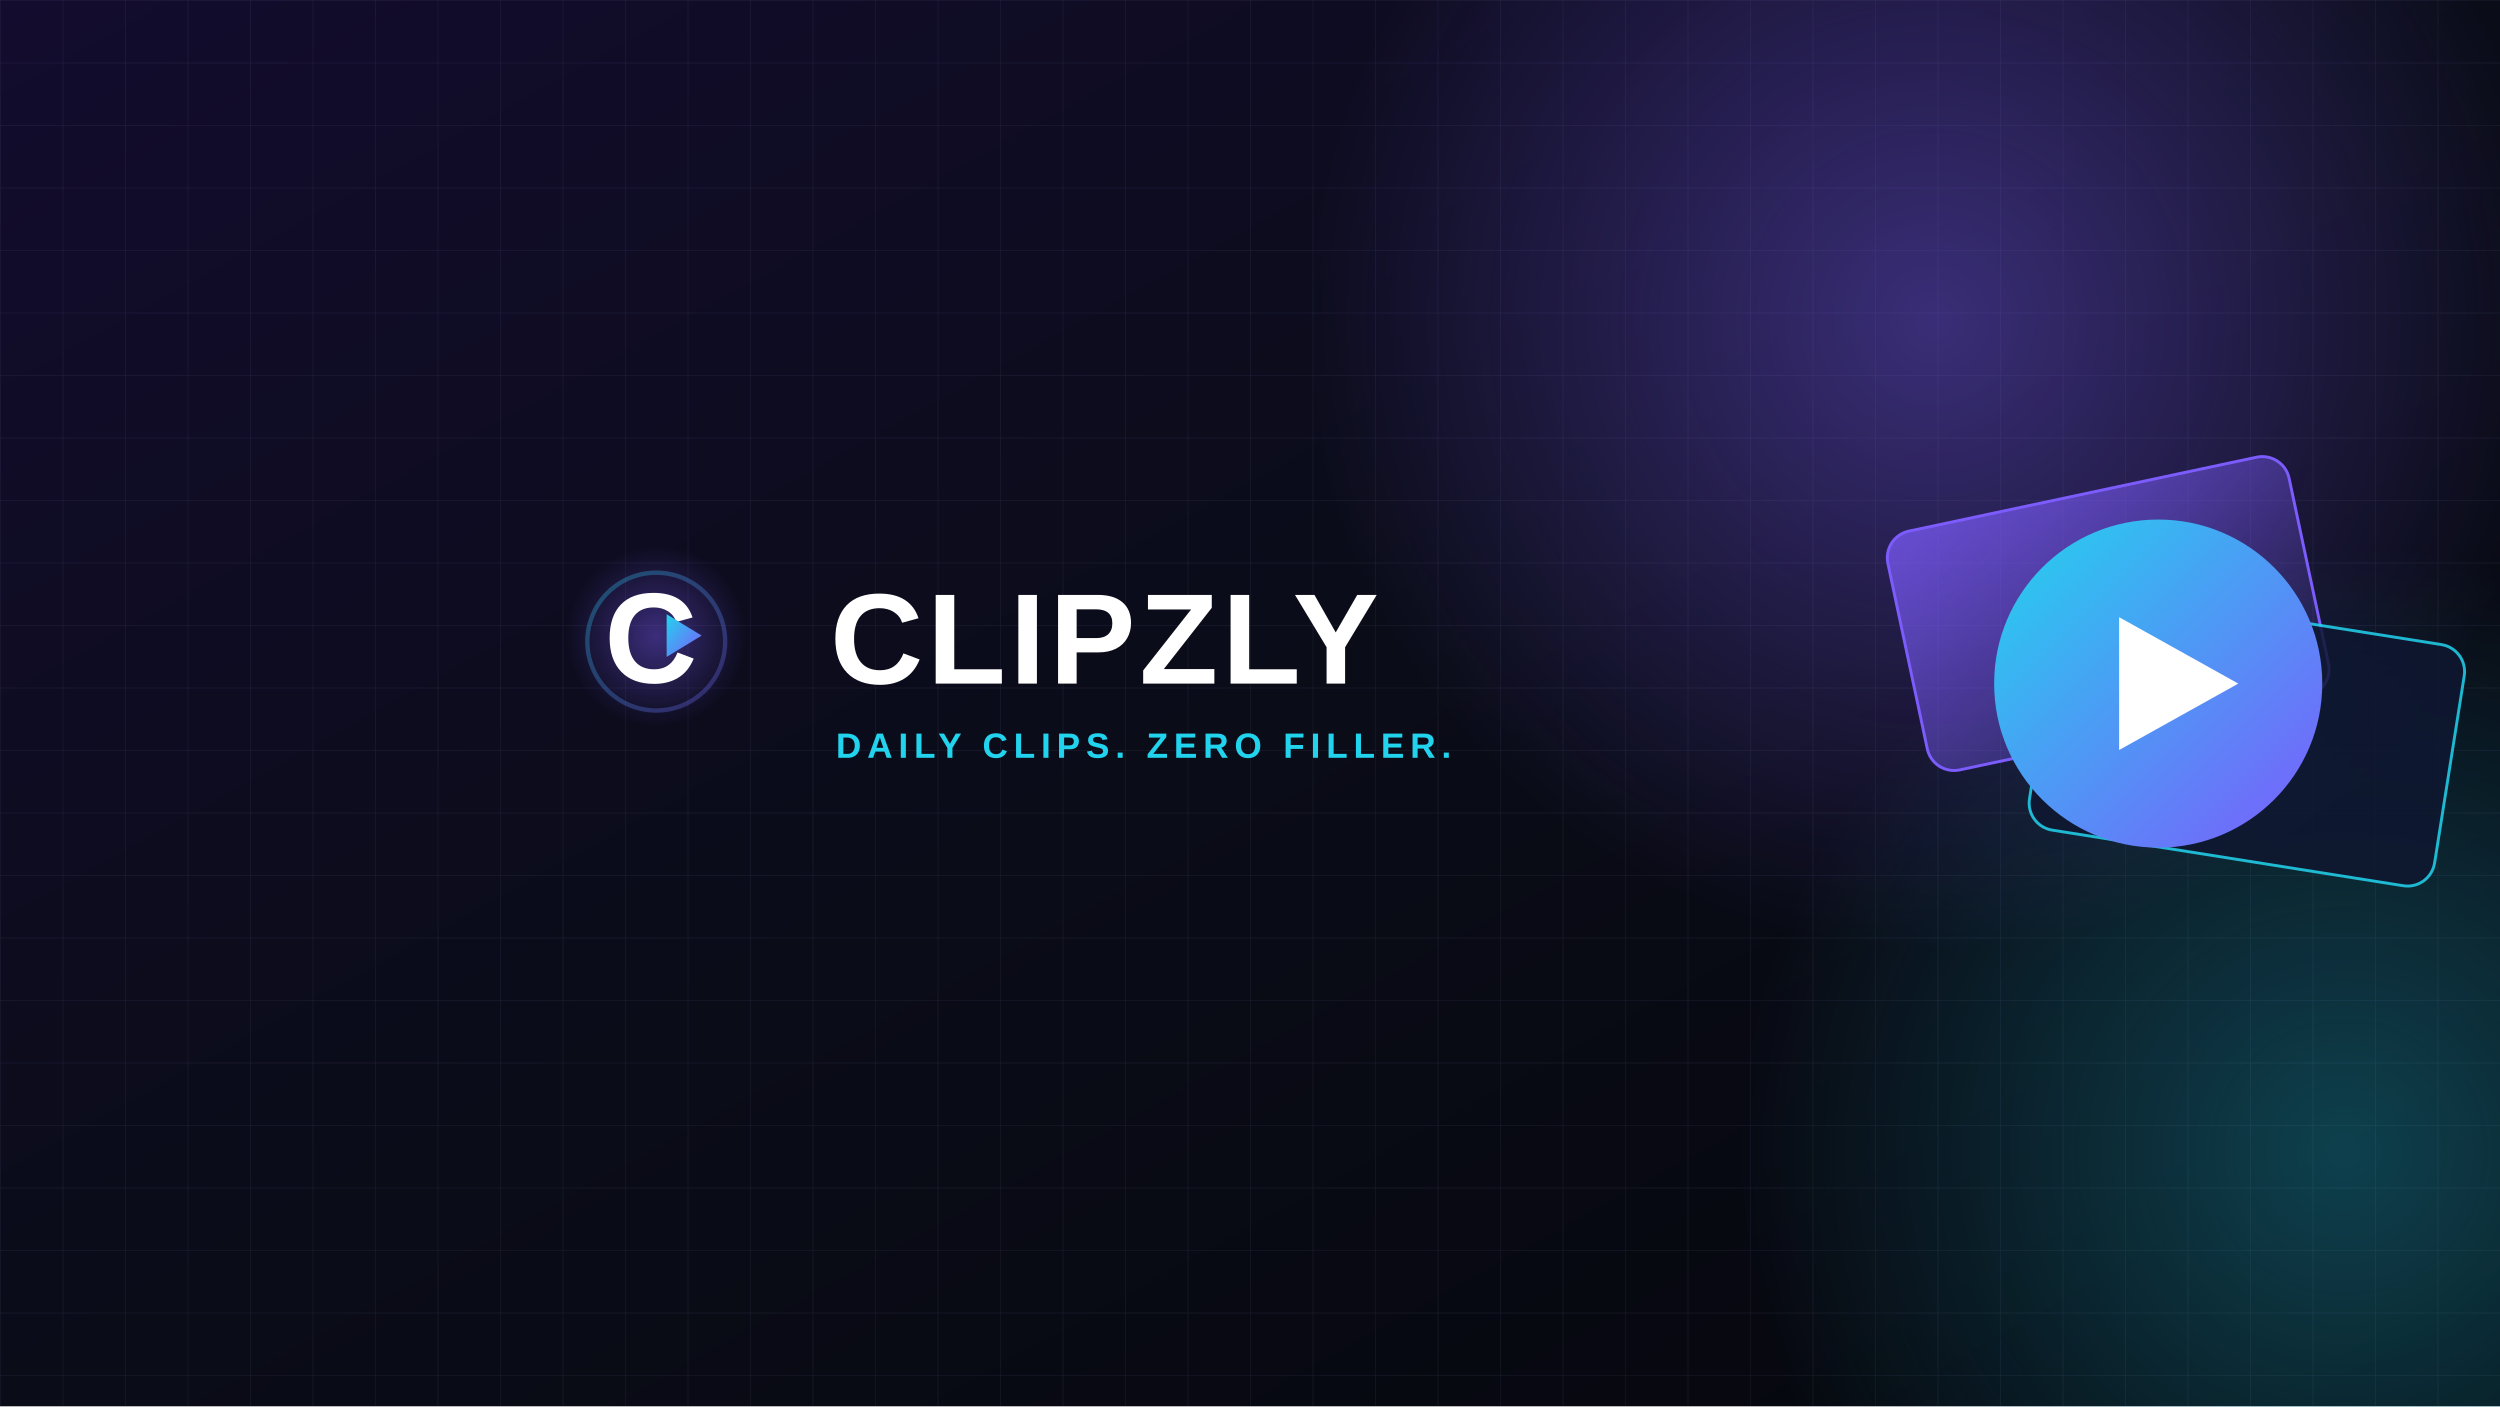
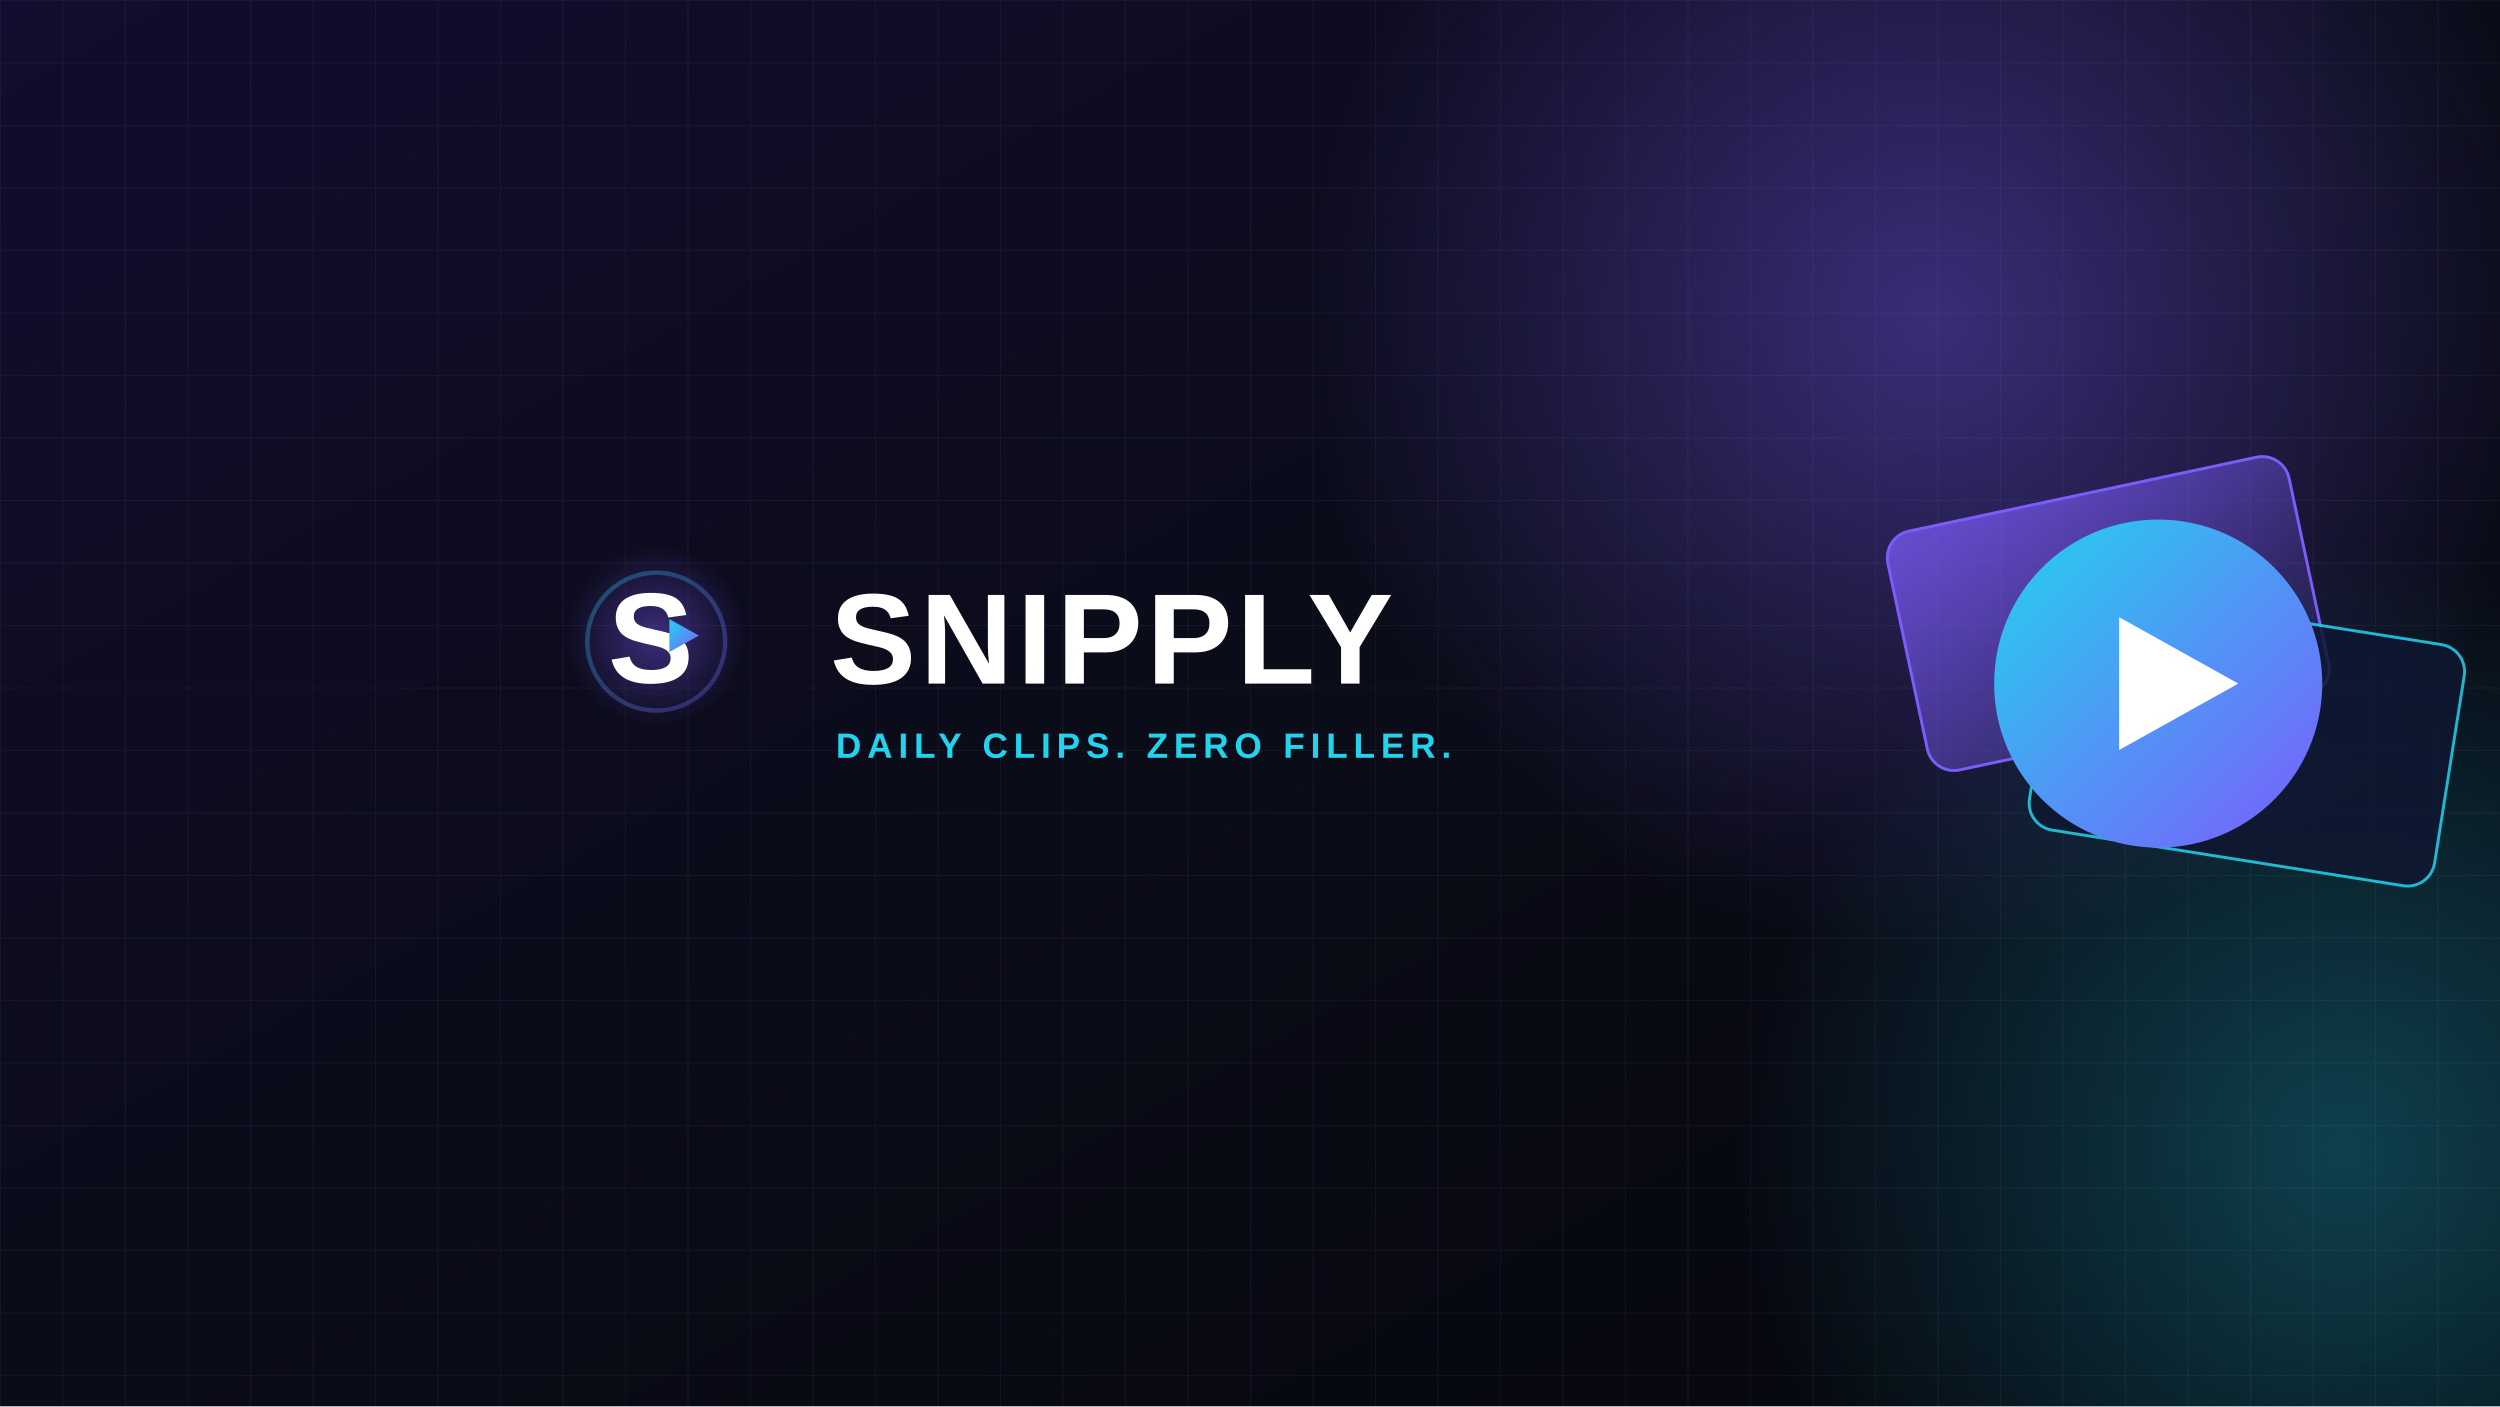
<svg xmlns="http://www.w3.org/2000/svg" width="2560" height="1440" viewBox="0 0 2560 1440">
  <defs>
    <linearGradient id="bg" x1="0" y1="0" x2="1" y2="1">
      <stop offset="0%" stop-color="#130C2E" />
      <stop offset="50%" stop-color="#0A0C18" />
      <stop offset="100%" stop-color="#05060C" />
    </linearGradient>
    <linearGradient id="accent" x1="0" y1="0" x2="1" y2="1">
      <stop offset="0%" stop-color="#22D3EE" />
      <stop offset="100%" stop-color="#7C5CFC" />
    </linearGradient>
    <linearGradient id="violet" x1="0" y1="0" x2="1" y2="1">
      <stop offset="0%" stop-color="#7C5CFC" stop-opacity="0.75" />
      <stop offset="100%" stop-color="#7C5CFC" stop-opacity="0.05" />
    </linearGradient>
    <radialGradient id="glowA" cx="50%" cy="50%" r="50%">
      <stop offset="0%" stop-color="#7C5CFC" stop-opacity="0.42" />
      <stop offset="100%" stop-color="#7C5CFC" stop-opacity="0" />
    </radialGradient>
    <radialGradient id="glowB" cx="50%" cy="50%" r="50%">
      <stop offset="0%" stop-color="#22D3EE" stop-opacity="0.28" />
      <stop offset="100%" stop-color="#22D3EE" stop-opacity="0" />
    </radialGradient>
    <pattern id="grid" width="64" height="64" patternUnits="userSpaceOnUse">
      <path d="M 64 0 L 0 0 0 64" fill="none" stroke="#8B8FC7" stroke-width="1" opacity="0.16" />
    </pattern>
  </defs>
  <rect width="2560" height="1440" fill="url(#bg)" />
  <rect width="2560" height="1440" fill="url(#grid)" />
  <circle cx="1980" cy="330" r="640" fill="url(#glowA)" />
  <circle cx="2400" cy="1180" r="620" fill="url(#glowB)" />
  <g transform="translate(560 545) scale(0.28)">
    <circle cx="400" cy="380" r="330" fill="url(#glowA)" />
    <circle cx="400" cy="400" r="252" fill="none" stroke="url(#accent)" stroke-width="16" opacity="0.32" />
-     <text x="380" y="550" text-anchor="middle" font-family="Liberation Sans, Arial, sans-serif" font-size="470" font-weight="bold" fill="#FFFFFF">C</text>
-     <path d="M 438 300 L 438 456 L 566 378 Z" fill="url(#accent)" />
+     <text x="380" y="550" text-anchor="middle" font-family="Liberation Sans, Arial, sans-serif" font-size="470" font-weight="bold" fill="#FFFFFF">S</text>
+     <path d="M 448 318 L 448 438 L 556 378 Z" fill="url(#accent)" />
  </g>
-   <text x="850" y="700" font-family="Liberation Sans, Arial, sans-serif" font-size="132" font-weight="bold" letter-spacing="4" fill="#FFFFFF">CLIPZLY</text>
+   <text x="850" y="700" font-family="Liberation Sans, Arial, sans-serif" font-size="132" font-weight="bold" letter-spacing="4" fill="#FFFFFF">SNIPPLY</text>
  <text x="856" y="776" font-family="Liberation Sans, Arial, sans-serif" font-size="36" font-weight="bold" letter-spacing="6" fill="#22D3EE">DAILY CLIPS. ZERO FILLER.</text>
  <g transform="rotate(-12 2180 680)">
    <rect x="1960" y="500" width="420" height="250" rx="28" fill="url(#violet)" stroke="#7C5CFC" stroke-width="3" />
  </g>
  <g transform="rotate(9 2300 760)">
    <rect x="2090" y="630" width="420" height="250" rx="28" fill="#0E1630" stroke="#22D3EE" stroke-width="3" opacity="0.85" />
  </g>
  <circle cx="2210" cy="700" r="168" fill="url(#accent)" />
  <path d="M 2170 632 L 2170 768 L 2292 700 Z" fill="#FFFFFF" />
</svg>
